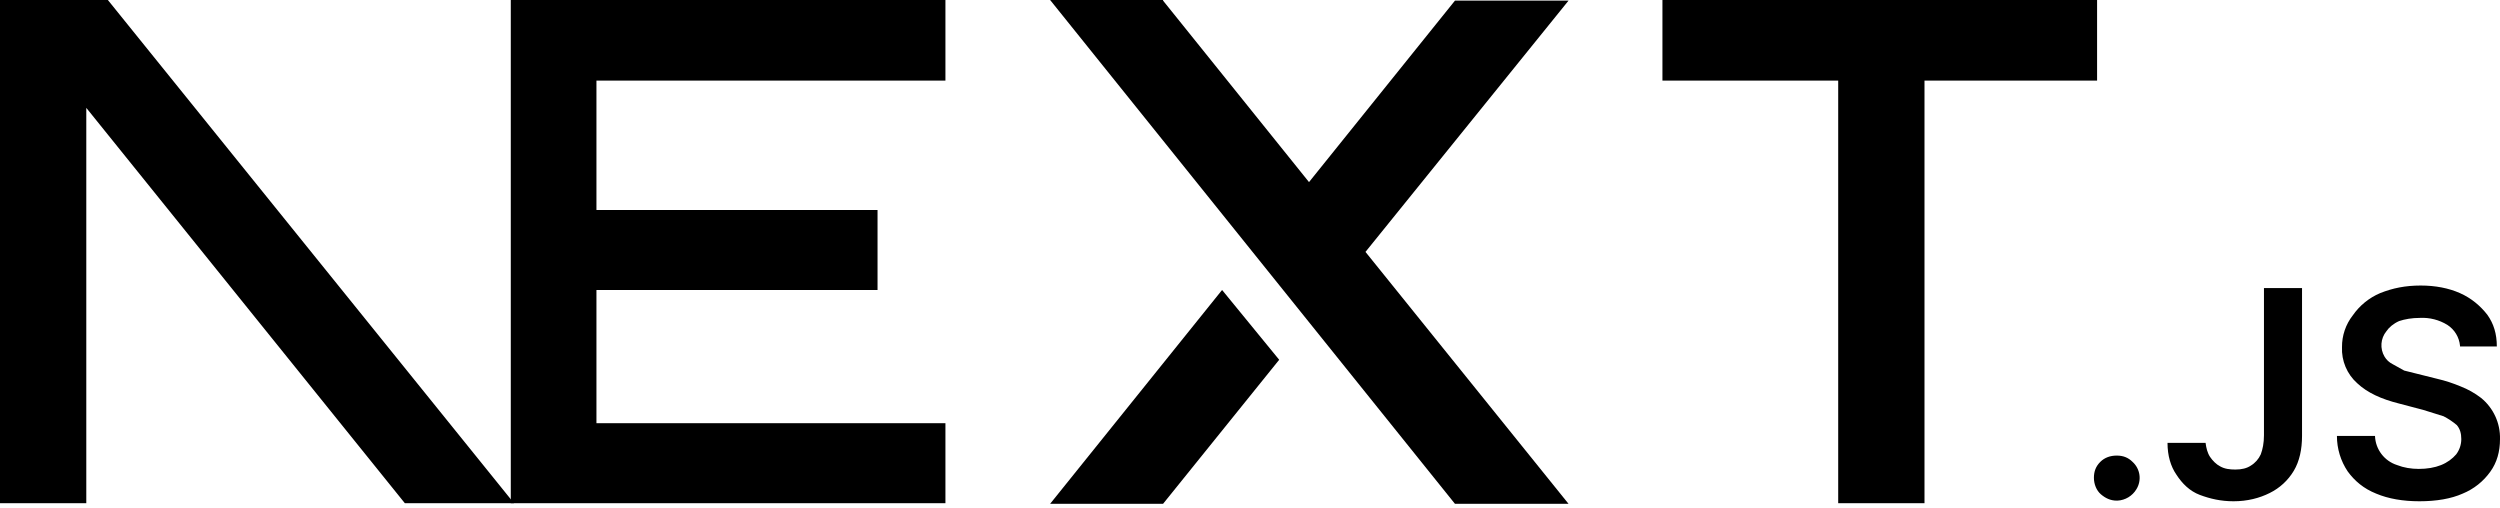
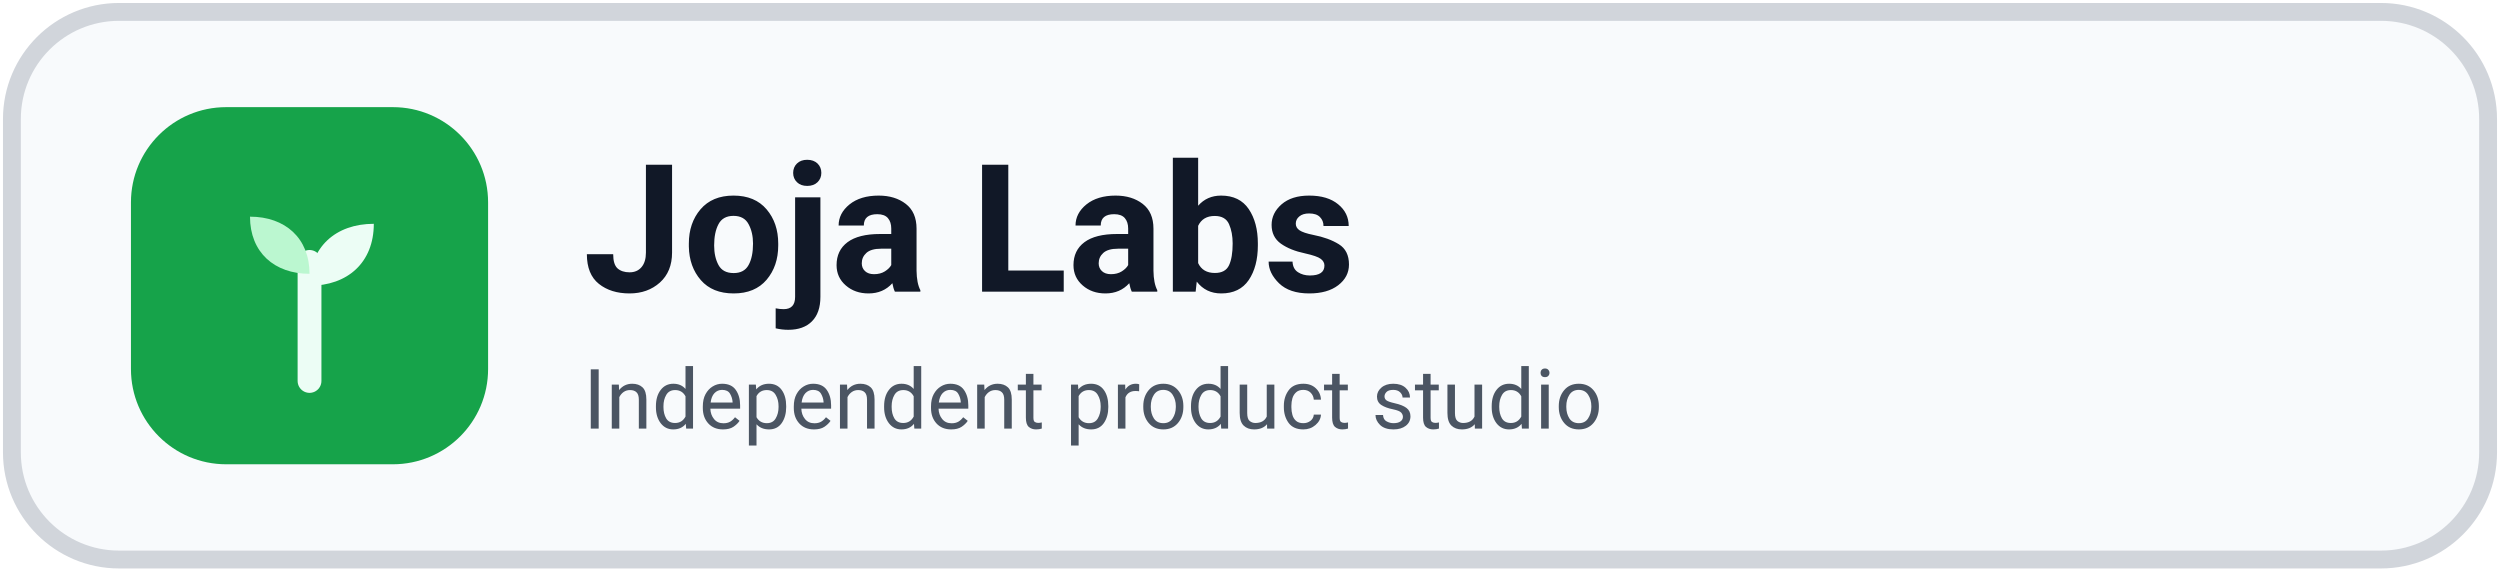
- <svg xmlns="http://www.w3.org/2000/svg" fill="none" viewBox="0 0 394 80">
-   <path fill="#000" d="M262 0h68.5v12.7h-27.2v66.6h-13.6V12.7H262V0ZM149 0v12.7H94v20.4h44.3v12.6H94v21h55v12.6H80.5V0h68.7zm34.3 0h-17.8l63.8 79.4h17.9l-32-39.7 32-39.6h-17.9l-23 28.6-23-28.6zm18.3 56.7-9-11-27.1 33.7h17.8l18.3-22.7z" />
-   <path fill="#000" d="M81 79.3 17 0H0v79.3h13.6V17l50.2 62.3H81Zm252.6-.4c-1 0-1.8-.4-2.5-1s-1.1-1.6-1.1-2.6.3-1.8 1-2.5 1.6-1 2.6-1 1.8.3 2.5 1a3.4 3.4 0 0 1 .6 4.3 3.7 3.7 0 0 1-3 1.8zm23.2-33.5h6v23.3c0 2.1-.4 4-1.3 5.5a9.1 9.1 0 0 1-3.8 3.5c-1.6.8-3.5 1.3-5.7 1.3-2 0-3.7-.4-5.3-1s-2.8-1.8-3.7-3.2c-.9-1.3-1.4-3-1.4-5h6c.1.8.3 1.6.7 2.2s1 1.2 1.6 1.5c.7.4 1.5.5 2.4.5 1 0 1.8-.2 2.4-.6a4 4 0 0 0 1.6-1.8c.3-.8.5-1.8.5-3V45.5zm30.9 9.1a4.4 4.4 0 0 0-2-3.3 7.5 7.5 0 0 0-4.3-1.1c-1.3 0-2.4.2-3.3.5-.9.4-1.6 1-2 1.6a3.5 3.5 0 0 0-.3 4c.3.5.7.9 1.3 1.2l1.8 1 2 .5 3.2.8c1.3.3 2.5.7 3.7 1.2a13 13 0 0 1 3.2 1.8 8.1 8.1 0 0 1 3 6.5c0 2-.5 3.7-1.5 5.1a10 10 0 0 1-4.4 3.5c-1.8.8-4.1 1.2-6.8 1.2-2.6 0-4.9-.4-6.8-1.2-2-.8-3.4-2-4.5-3.5a10 10 0 0 1-1.7-5.6h6a5 5 0 0 0 3.5 4.6c1 .4 2.2.6 3.4.6 1.3 0 2.5-.2 3.5-.6 1-.4 1.8-1 2.4-1.7a4 4 0 0 0 .8-2.4c0-.9-.2-1.6-.7-2.2a11 11 0 0 0-2.1-1.4l-3.2-1-3.8-1c-2.8-.7-5-1.7-6.6-3.2a7.2 7.2 0 0 1-2.4-5.7 8 8 0 0 1 1.7-5 10 10 0 0 1 4.3-3.5c2-.8 4-1.2 6.4-1.2 2.3 0 4.4.4 6.2 1.2 1.8.8 3.2 2 4.3 3.4 1 1.4 1.5 3 1.5 5h-5.8z" />
+ <svg xmlns="http://www.w3.org/2000/svg" viewBox="0 0 420 96" fill="none">
+   <rect x="2" y="2" width="416" height="92" rx="18" fill="#F8FAFC" stroke="#D1D5DB" stroke-width="3" />
+   <rect x="22" y="18" width="60" height="60" rx="16" fill="#16A34A" />
+   <path d="M52 64V44" stroke="#ECFDF5" stroke-width="4" stroke-linecap="round" />
+   <path d="M52 48c0-6.5 4.4-10.4 10.8-10.4 0 6.5-4.4 10.4-10.8 10.4Z" fill="#ECFDF5" />
+   <path d="M52 46c0-6-4.1-9.6-10-9.6 0 6 4.1 9.6 10 9.6Z" fill="#BBF7D0" />
+   <text x="98" y="49" fill="#111827" font-size="30" font-weight="700" font-family="ui-sans-serif, -apple-system, Segoe UI, Roboto, Helvetica, Arial, sans-serif">
+     Joja Labs
+   </text>
+   <text x="98" y="72" fill="#4B5563" font-size="14" font-family="ui-sans-serif, -apple-system, Segoe UI, Roboto, Helvetica, Arial, sans-serif">
+     Independent product studio
+   </text>
</svg>
